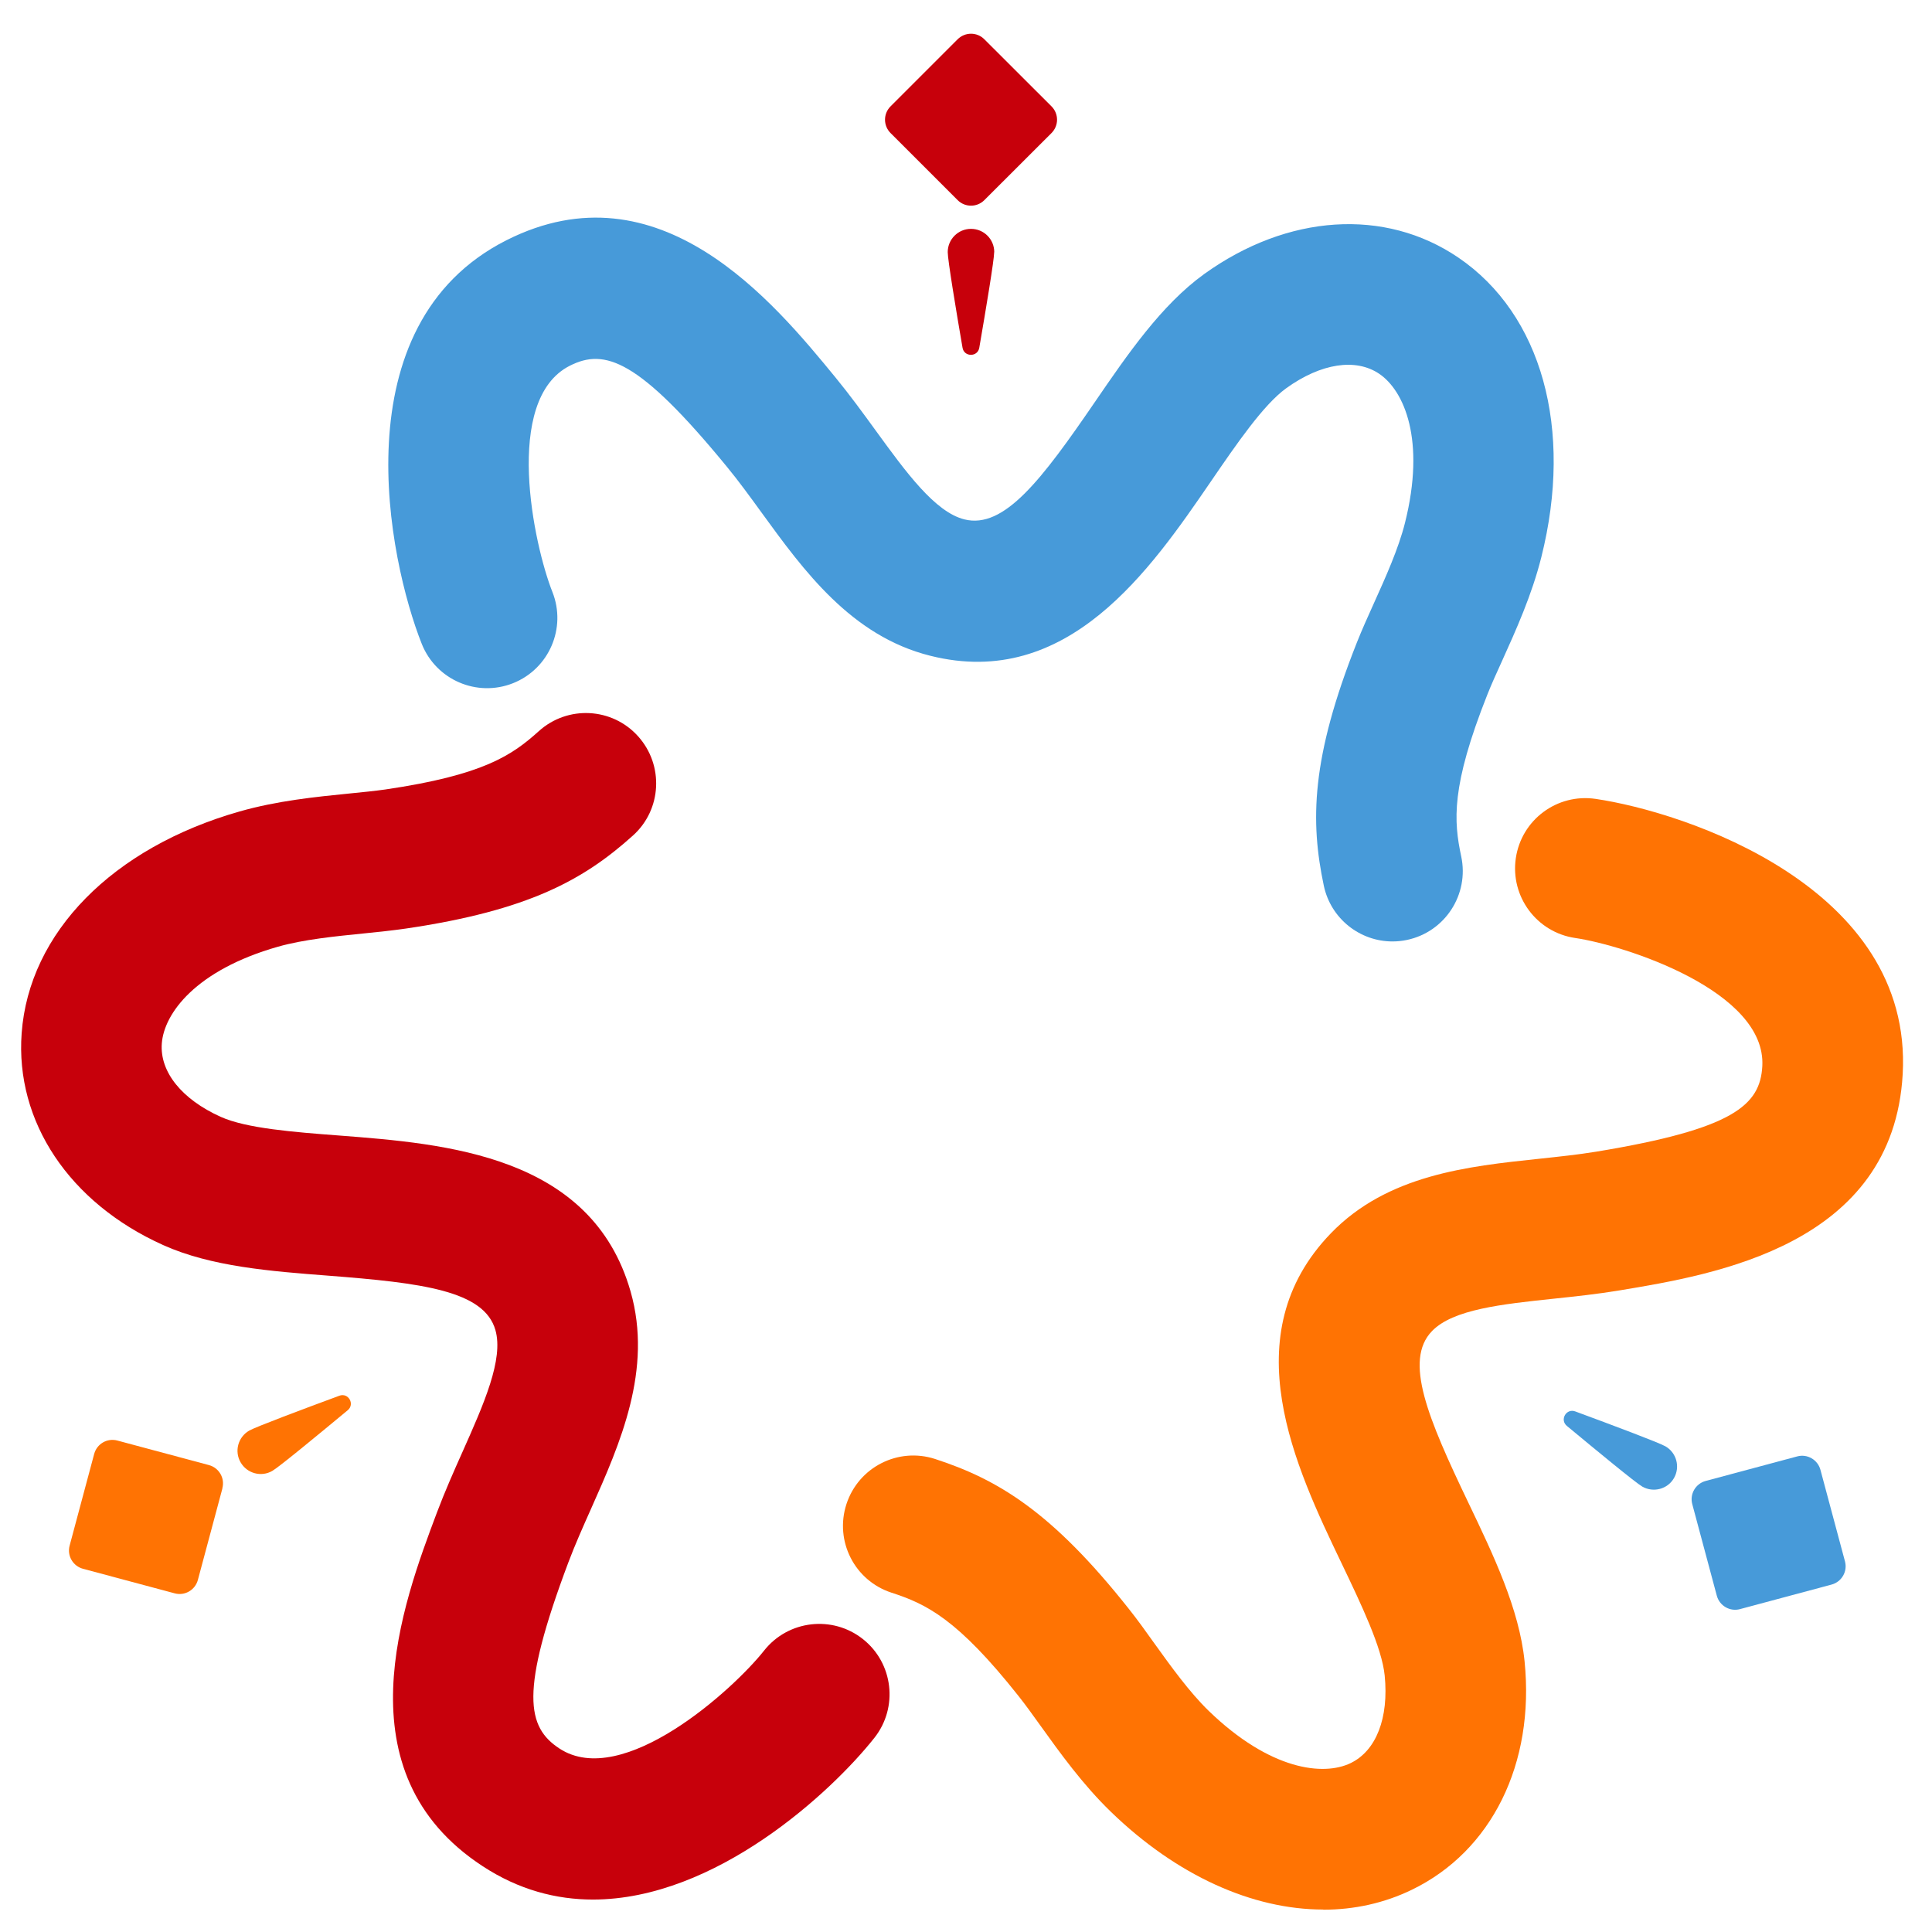
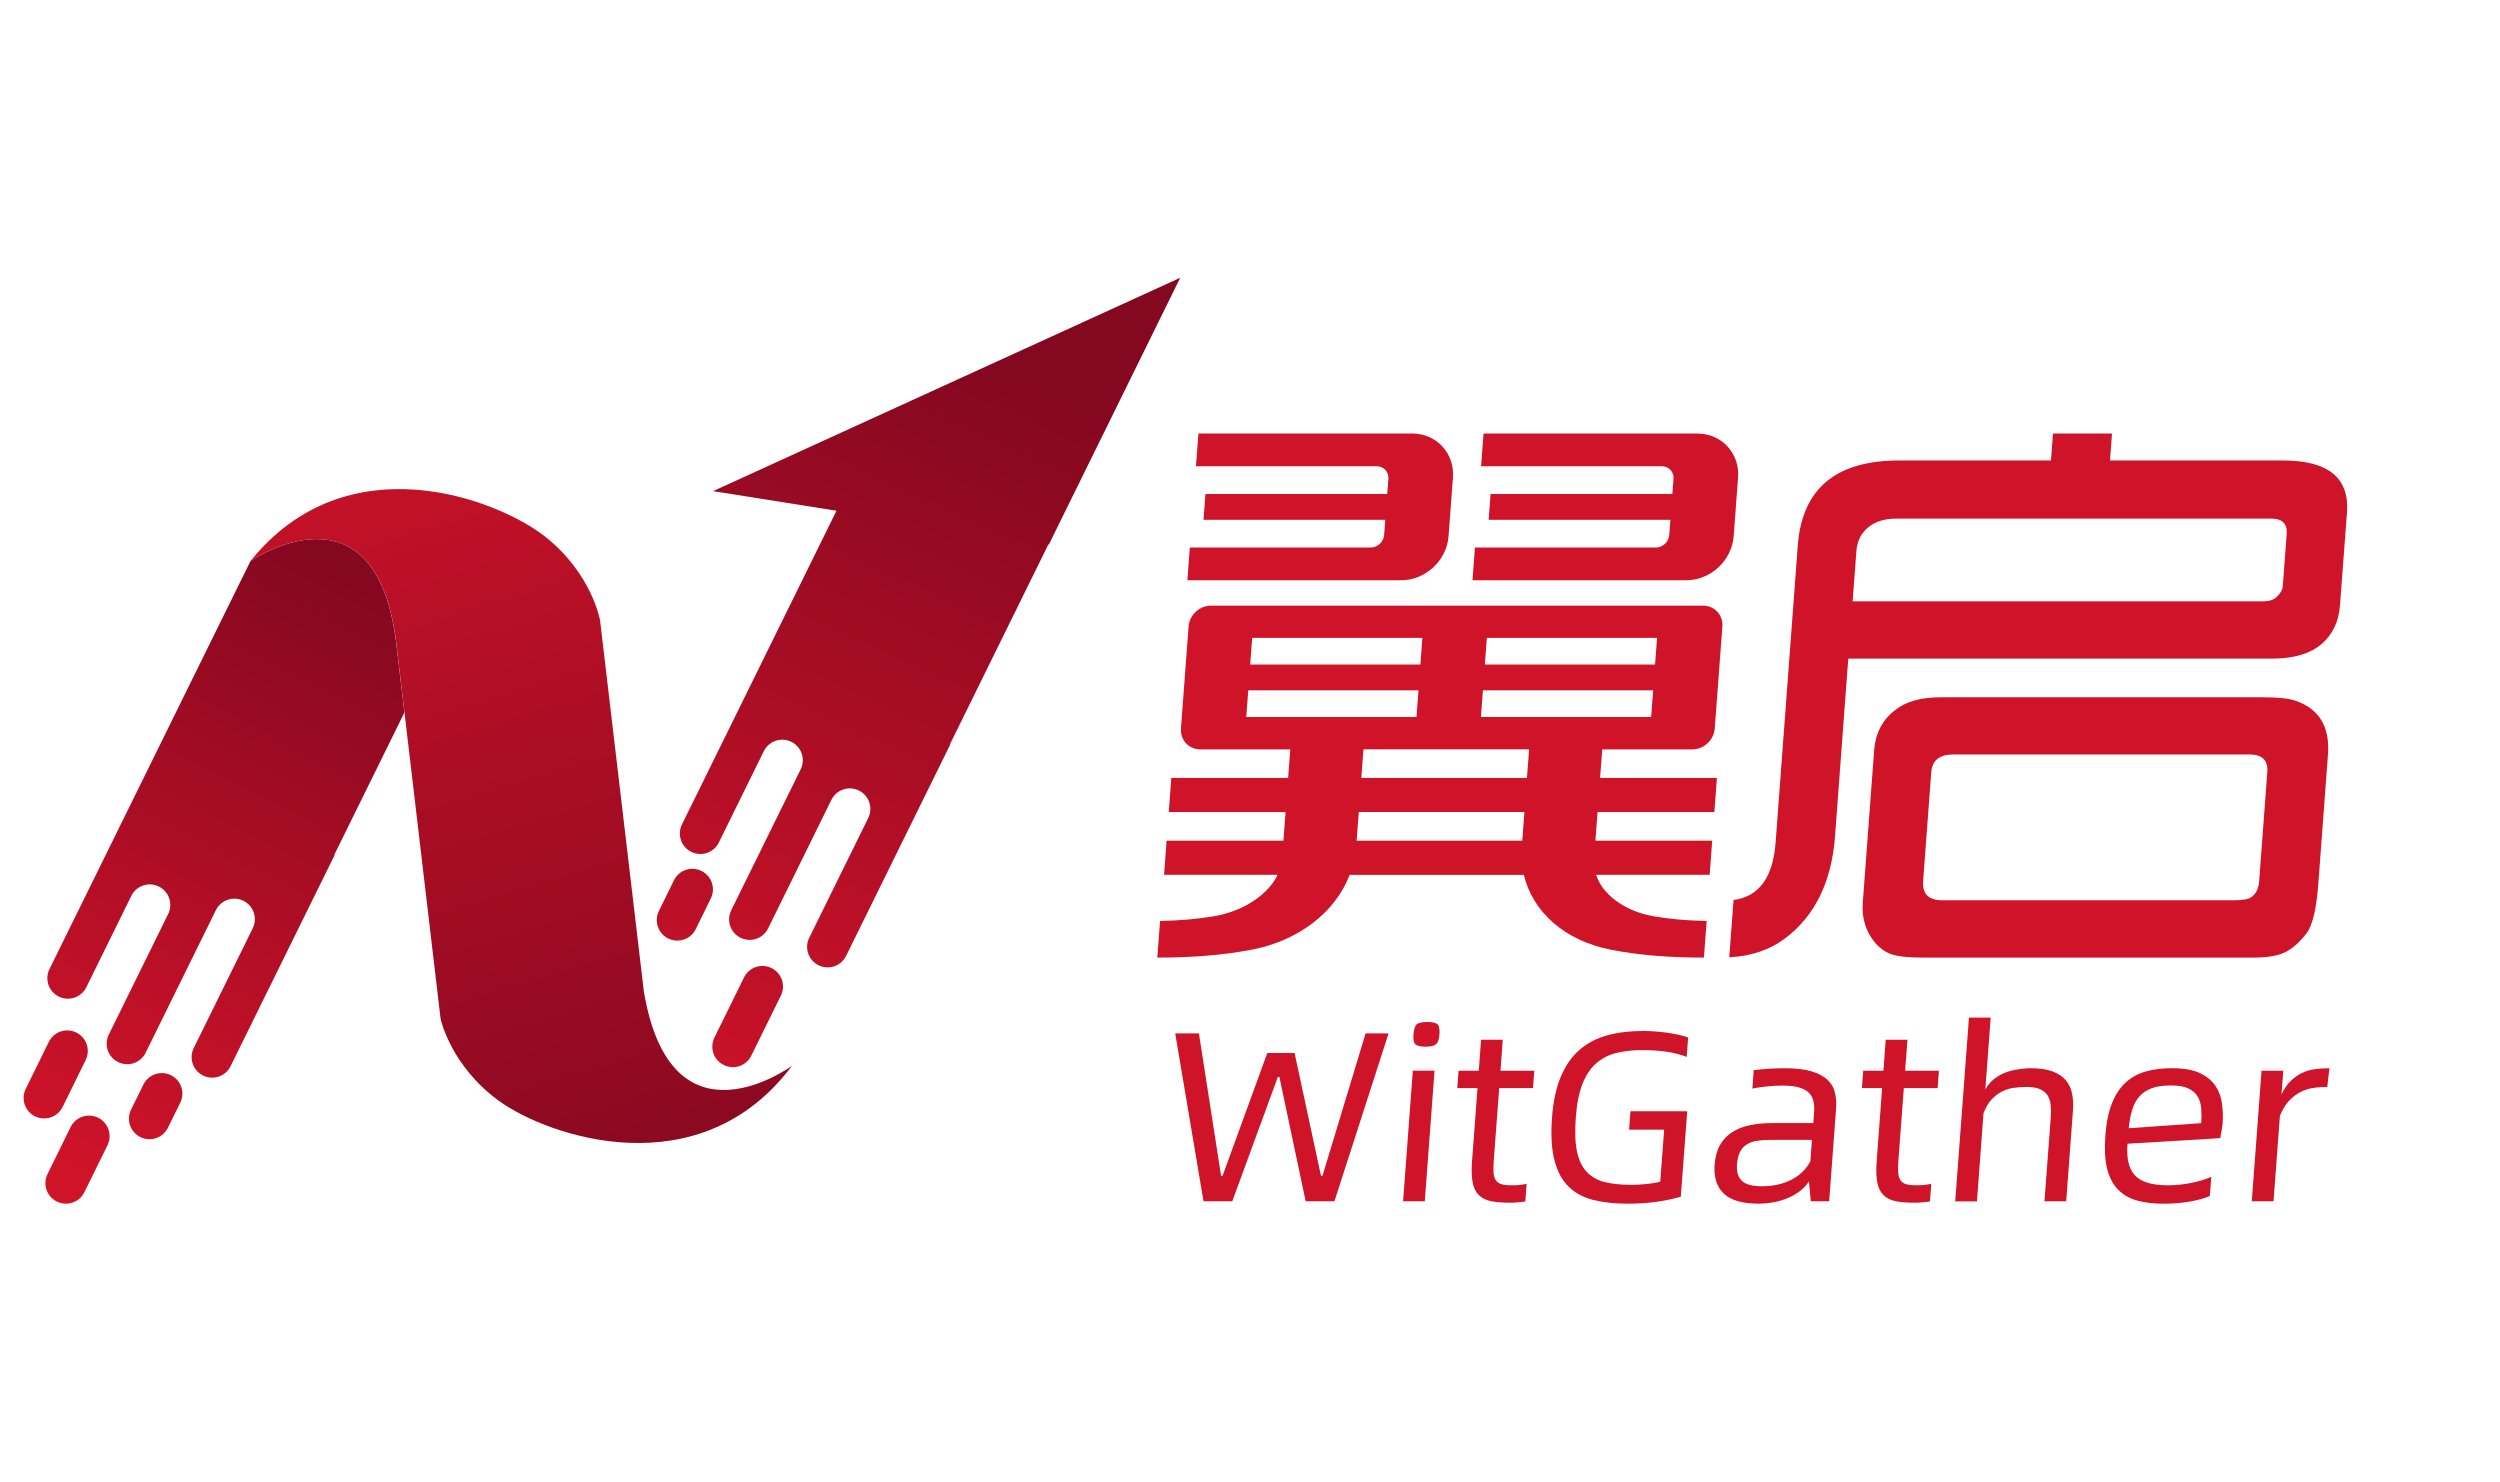
- <svg xmlns="http://www.w3.org/2000/svg" version="1.1" width="24" height="24" viewBox="0 0 24 24">
-   <path fill="#479ad9" d="M17.298 11.695c-0.404 0-0.766-0.282-0.853-0.692-0.169-0.799-0.16-1.583 0.41-3.020 0.062-0.156 0.134-0.317 0.211-0.487 0.144-0.319 0.307-0.68 0.387-1 0.259-1.031-0.010-1.642-0.319-1.852-0.292-0.198-0.724-0.132-1.155 0.178-0.283 0.204-0.616 0.69-0.937 1.159-0.75 1.094-1.777 2.594-3.486 2.165-0.981-0.245-1.572-1.058-2.093-1.775-0.149-0.205-0.289-0.398-0.435-0.575-1.097-1.337-1.517-1.471-1.949-1.253-0.837 0.423-0.446 2.234-0.217 2.81 0.178 0.448-0.041 0.956-0.489 1.134s-0.956-0.041-1.134-0.489c-0.412-1.038-1.027-3.963 1.053-5.014 1.9-0.959 3.322 0.773 4.086 1.704 0.178 0.217 0.341 0.441 0.498 0.657 0.38 0.523 0.739 1.016 1.104 1.107 0.494 0.124 0.963-0.497 1.621-1.458 0.407-0.594 0.827-1.207 1.358-1.59 1.036-0.745 2.245-0.824 3.156-0.205 1.037 0.704 1.432 2.13 1.032 3.722-0.118 0.472-0.316 0.908-0.49 1.294-0.067 0.147-0.13 0.286-0.18 0.412-0.454 1.144-0.419 1.573-0.325 2.013 0.1 0.472-0.201 0.936-0.673 1.036-0.061 0.013-0.122 0.019-0.182 0.019z" />
-   <path fill="#c7000b" d="M7.367 23.597c-0.457 0-0.922-0.12-1.372-0.415-1.781-1.165-0.992-3.263-0.568-4.391 0.099-0.263 0.211-0.515 0.32-0.759 0.263-0.59 0.511-1.148 0.407-1.51-0.14-0.49-0.912-0.585-2.073-0.675-0.717-0.055-1.459-0.112-2.056-0.381-1.163-0.524-1.837-1.532-1.756-2.631 0.091-1.249 1.129-2.305 2.708-2.755 0.468-0.133 0.944-0.181 1.365-0.223 0.161-0.016 0.312-0.031 0.446-0.050 1.218-0.179 1.572-0.424 1.906-0.725 0.359-0.323 0.911-0.294 1.233 0.065s0.294 0.911-0.065 1.233c-0.607 0.546-1.291 0.93-2.821 1.155-0.166 0.024-0.341 0.042-0.527 0.061-0.348 0.035-0.742 0.074-1.060 0.164-1.023 0.291-1.417 0.83-1.444 1.203-0.026 0.352 0.248 0.693 0.732 0.911 0.318 0.143 0.905 0.189 1.473 0.232 1.322 0.102 3.133 0.242 3.618 1.936 0.278 0.972-0.13 1.891-0.491 2.701-0.103 0.231-0.2 0.449-0.281 0.664-0.609 1.619-0.515 2.049-0.111 2.314 0.784 0.513 2.157-0.73 2.542-1.217 0.299-0.378 0.849-0.442 1.227-0.143s0.442 0.849 0.143 1.227c-0.533 0.674-1.973 2.009-3.497 2.009z" />
-   <path fill="#ff7303" d="M16.437 23.721c-0.877 0-1.819-0.421-2.638-1.215-0.349-0.338-0.629-0.728-0.876-1.072-0.094-0.131-0.183-0.255-0.267-0.361-0.764-0.966-1.153-1.149-1.581-1.288-0.459-0.149-0.71-0.642-0.56-1.101s0.642-0.709 1.101-0.56c0.777 0.253 1.451 0.653 2.41 1.866 0.104 0.131 0.207 0.274 0.315 0.426 0.204 0.284 0.436 0.606 0.673 0.836 0.764 0.74 1.427 0.813 1.764 0.65 0.318-0.154 0.476-0.561 0.423-1.089-0.035-0.347-0.289-0.878-0.535-1.392-0.573-1.196-1.357-2.835-0.133-4.101 0.703-0.727 1.702-0.832 2.584-0.925 0.252-0.027 0.489-0.052 0.715-0.089 1.707-0.282 2.033-0.579 2.060-1.061 0.052-0.936-1.711-1.503-2.325-1.593-0.477-0.070-0.807-0.514-0.737-0.991s0.512-0.807 0.991-0.737c1.105 0.162 3.945 1.093 3.815 3.419-0.119 2.125-2.33 2.49-3.519 2.687-0.277 0.046-0.552 0.075-0.817 0.103-0.643 0.068-1.25 0.132-1.511 0.402-0.354 0.366-0.051 1.082 0.452 2.133 0.311 0.649 0.632 1.32 0.698 1.971 0.128 1.27-0.409 2.356-1.4 2.836-0.344 0.167-0.717 0.248-1.101 0.248z" />
-   <path fill="#c7000b" d="M11.896 2.486l-0.833-0.833c-0.092-0.092-0.092-0.24 0-0.332l0.833-0.833c0.092-0.092 0.241-0.092 0.332 0l0.834 0.833c0.092 0.092 0.092 0.24 0 0.332l-0.834 0.833c-0.092 0.092-0.24 0.092-0.332 0z" />
-   <path fill="#c7000b" d="M12.35 3.132c0 0.095-0.102 0.707-0.185 1.188-0.020 0.117-0.188 0.117-0.208 0-0.083-0.481-0.184-1.093-0.184-1.188 0-0.159 0.129-0.289 0.289-0.289s0.289 0.129 0.289 0.289z" />
-   <path fill="#ff7303" d="M2.763 18.489l-0.305 1.138c-0.034 0.125-0.162 0.2-0.288 0.166l-1.139-0.305c-0.125-0.034-0.2-0.162-0.166-0.288l0.305-1.139c0.034-0.125 0.162-0.2 0.288-0.166l1.138 0.305c0.125 0.034 0.2 0.162 0.166 0.288z" />
-   <path fill="#ff7303" d="M3.095 17.772c0.082-0.047 0.663-0.265 1.121-0.434 0.111-0.041 0.195 0.104 0.104 0.18-0.376 0.312-0.855 0.707-0.937 0.754-0.138 0.080-0.314 0.032-0.394-0.106s-0.032-0.314 0.106-0.394z" />
-   <path fill="#479ad9" d="M21.188 18.397l1.138-0.305c0.125-0.034 0.254 0.041 0.288 0.166l0.305 1.138c0.034 0.125-0.041 0.254-0.166 0.288l-1.138 0.305c-0.125 0.034-0.254-0.041-0.288-0.166l-0.305-1.138c-0.034-0.125 0.041-0.254 0.166-0.288z" />
-   <path fill="#479ad9" d="M20.401 18.467c-0.082-0.047-0.561-0.442-0.937-0.754-0.091-0.076-0.007-0.221 0.104-0.18 0.458 0.169 1.039 0.387 1.121 0.434 0.138 0.080 0.185 0.256 0.106 0.394s-0.256 0.185-0.394 0.106z" />
+ <svg xmlns="http://www.w3.org/2000/svg" width="81px" height="48px" viewBox="0 0 81 48" version="1.1">
+   <defs>
+     <linearGradient x1="53.668%" y1="9.653%" x2="16.854%" y2="121.195%" id="linearGradient-1">
+       <stop stop-color="#840820" offset="0%" />
+       <stop stop-color="#CF1329" offset="100%" />
+     </linearGradient>
+     <linearGradient x1="250.615%" y1="-581.313%" x2="9.061%" y2="178.838%" id="linearGradient-2">
+       <stop stop-color="#840820" offset="0%" />
+       <stop stop-color="#CF1329" offset="100%" />
+     </linearGradient>
+     <linearGradient x1="332.538%" y1="-743.759%" x2="-48.883%" y2="327.719%" id="linearGradient-3">
+       <stop stop-color="#840820" offset="0%" />
+       <stop stop-color="#CF1329" offset="100%" />
+     </linearGradient>
+     <linearGradient x1="286.933%" y1="-582.317%" x2="21.065%" y2="127.222%" id="linearGradient-4">
+       <stop stop-color="#840820" offset="0%" />
+       <stop stop-color="#CF1329" offset="100%" />
+     </linearGradient>
+     <linearGradient x1="311.886%" y1="-648.749%" x2="45.98%" y2="60.72%" id="linearGradient-5">
+       <stop stop-color="#840820" offset="0%" />
+       <stop stop-color="#CF1329" offset="100%" />
+     </linearGradient>
+     <linearGradient x1="389.599%" y1="-768.105%" x2="-2.458%" y2="176.299%" id="linearGradient-6">
+       <stop stop-color="#840820" offset="0%" />
+       <stop stop-color="#CF1329" offset="100%" />
+     </linearGradient>
+     <linearGradient x1="69.214%" y1="-0.118%" x2="29.701%" y2="115.862%" id="linearGradient-7">
+       <stop stop-color="#840820" offset="0%" />
+       <stop stop-color="#CF1329" offset="100%" />
+     </linearGradient>
+     <linearGradient x1="66.93%" y1="117.306%" x2="30.84%" y2="-26.981%" id="linearGradient-8">
+       <stop stop-color="#840820" offset="0%" />
+       <stop stop-color="#CF1329" offset="100%" />
+     </linearGradient>
+   </defs>
+   <g id="页面-1" stroke="none" stroke-width="1" fill="none" fill-rule="evenodd">
+     <g id="导航" transform="translate(0.764741, 0)">
+       <rect id="矩形" x="0" y="0" width="80" height="48" />
+       <g transform="translate(0, 9)" fill-rule="nonzero">
+         <g id="编组">
+           <g transform="translate(20.51412, 0)" id="路径">
+             <path d="M12.706,8.639 L16.96,0 L1.823,6.913 L5.823,7.548 L2.82,13.645 L2.82,13.645 L0.817,17.71 C0.655,18.04 0.79,18.439 1.12,18.601 C1.451,18.763 1.849,18.628 2.011,18.298 L3.469,15.338 C3.631,15.007 4.031,14.873 4.36,15.035 C4.691,15.197 4.825,15.597 4.663,15.926 L2.413,20.493 C2.251,20.824 2.385,21.222 2.716,21.384 L2.716,21.384 C3.046,21.546 3.445,21.412 3.607,21.081 L5.658,16.916 C5.82,16.585 6.22,16.451 6.549,16.613 C6.88,16.775 7.014,17.175 6.852,17.504 L4.94,21.384 C4.778,21.715 4.913,22.113 5.243,22.275 C5.574,22.437 5.972,22.303 6.134,21.972 L9.506,15.129 L9.495,15.124 L12.689,8.637 L12.706,8.639 Z" fill="url(#linearGradient-1)" />
+             <path d="M3.719,22.366 C3.388,22.204 2.99,22.338 2.828,22.669 L1.869,24.616 C1.707,24.947 1.841,25.345 2.172,25.507 C2.502,25.669 2.901,25.535 3.063,25.204 L4.022,23.257 C4.184,22.927 4.049,22.528 3.719,22.366 Z" fill="url(#linearGradient-2)" />
+             <path d="M1.449,19.218 C1.118,19.056 0.72,19.19 0.558,19.521 L0.069,20.516 C-0.093,20.846 0.041,21.245 0.372,21.407 C0.702,21.569 1.101,21.434 1.263,21.104 L1.752,20.109 C1.914,19.78 1.778,19.382 1.449,19.218 Z" fill="url(#linearGradient-3)" />
+           </g>
+           <g transform="translate(0, 6.846533)" id="路径">
+             <path d="M1.263,20.02 L2.011,18.499 C2.173,18.168 2.039,17.77 1.708,17.608 C1.378,17.446 0.979,17.58 0.817,17.911 L0.069,19.432 C-0.093,19.763 0.041,20.161 0.372,20.323 C0.702,20.485 1.101,20.349 1.263,20.02 Z" fill="url(#linearGradient-4)" />
+             <path d="M2.415,20.368 C2.084,20.206 1.685,20.341 1.523,20.671 L0.775,22.193 C0.613,22.523 0.747,22.922 1.078,23.084 C1.408,23.246 1.807,23.111 1.969,22.781 L2.718,21.26 C2.881,20.931 2.745,20.53 2.415,20.368 Z" fill="url(#linearGradient-5)" />
+             <path d="M4.773,18.99 C4.443,18.828 4.044,18.962 3.882,19.293 L3.482,20.104 C3.32,20.435 3.455,20.833 3.785,20.995 C4.116,21.157 4.514,21.023 4.676,20.692 L5.076,19.881 C5.238,19.55 5.102,19.152 4.773,18.99 Z" fill="url(#linearGradient-6)" />
+             <path d="M7.353,2.328 L3.39,10.371 L0.838,15.552 C0.676,15.882 0.811,16.281 1.141,16.443 C1.472,16.605 1.87,16.47 2.032,16.14 L3.49,13.18 C3.652,12.849 4.053,12.715 4.381,12.877 C4.712,13.039 4.846,13.439 4.684,13.768 L2.76,17.674 C2.598,18.005 2.732,18.403 3.063,18.565 C3.393,18.727 3.792,18.593 3.954,18.262 L6.23,13.642 C6.392,13.311 6.792,13.177 7.121,13.339 C7.452,13.501 7.586,13.901 7.424,14.23 L5.512,18.11 C5.35,18.441 5.485,18.839 5.815,19.001 C6.146,19.163 6.544,19.029 6.706,18.698 L10.078,11.855 L10.066,11.85 L12.338,7.239 L12.077,5.029 C11.431,-0.46 7.353,2.328 7.353,2.328 Z" fill="url(#linearGradient-7)" />
+             <path d="M20.095,16.268 L18.677,4.251 C18.677,4.251 18.409,2.719 16.877,1.525 C15.33,0.318 10.475,-1.549 7.354,2.328 C7.354,2.328 11.432,-0.46 12.08,5.031 L12.341,7.241 L13.511,17.167 C13.511,17.167 13.835,18.688 15.408,19.827 C16.997,20.978 21.916,22.669 24.897,18.684 C24.896,18.684 20.978,21.572 20.095,16.268 Z" fill="url(#linearGradient-8)" />
+           </g>
+         </g>
+         <g id="编组" transform="translate(36.73221, 5.046714)" fill="#CF1329">
+           <g>
+             <path d="M18.531,16.968 L18.67,15.113 C19.493,15.006 19.949,14.384 20.033,13.248 L20.751,3.631 C20.888,1.792 21.98,0.873 24.03,0.873 L28.955,0.873 L29.02,0 L30.932,0 L30.867,0.873 L36.471,0.873 C37.937,0.873 38.629,1.435 38.545,2.558 L38.319,5.567 C38.28,6.088 38.084,6.503 37.733,6.811 C37.359,7.132 36.826,7.292 36.134,7.292 L22.387,7.292 L21.958,13.049 C21.846,14.539 21.297,15.649 20.312,16.378 C19.819,16.738 19.226,16.935 18.531,16.968 Z M22.528,5.436 L35.863,5.436 C36.029,5.436 36.161,5.389 36.265,5.295 C36.39,5.181 36.456,5.065 36.466,4.943 L36.592,3.258 C36.617,2.924 36.451,2.756 36.095,2.756 L23.952,2.756 C23.575,2.756 23.273,2.847 23.048,3.026 C22.807,3.221 22.675,3.478 22.651,3.799 L22.528,5.436 Z M22.857,15.203 L23.225,10.27 C23.272,9.641 23.553,9.167 24.072,8.846 C24.396,8.645 24.838,8.545 25.4,8.545 L35.826,8.545 C36.327,8.545 36.683,8.585 36.897,8.664 C37.652,8.932 37.995,9.51 37.929,10.4 L37.618,14.571 C37.556,15.395 37.43,15.932 37.24,16.187 C37.014,16.482 36.779,16.687 36.536,16.809 C36.301,16.922 35.96,16.979 35.515,16.979 L24.772,16.979 C24.326,16.979 24.001,16.943 23.793,16.874 C23.586,16.804 23.401,16.671 23.238,16.477 C22.948,16.115 22.821,15.691 22.857,15.203 Z M25.434,15.122 L34.893,15.122 C35.167,15.122 35.351,15.088 35.445,15.022 C35.598,14.915 35.682,14.742 35.7,14.5 L35.964,10.97 C35.993,10.589 35.8,10.398 35.39,10.398 L25.788,10.398 C25.342,10.398 25.106,10.589 25.076,10.97 L24.812,14.5 C24.782,14.917 24.989,15.122 25.434,15.122 Z" id="形状" />
+             <g>
+               <path d="M14.218,14.296 L17.896,14.296 L17.979,13.191 L14.194,13.191 L14.264,12.264 L18.048,12.264 L18.131,11.159 L14.346,11.159 L14.416,10.233 L15.921,10.233 L16.642,10.233 L17.334,10.233 C17.708,10.233 18.034,9.93 18.061,9.556 L18.308,6.254 C18.335,5.879 18.055,5.576 17.681,5.576 L16.989,5.576 L16.268,5.576 L3.151,5.576 L2.811,5.576 L1.74,5.576 C1.366,5.576 1.04,5.879 1.013,6.254 L0.766,9.556 C0.739,9.93 1.019,10.233 1.392,10.233 L2.463,10.233 L2.803,10.233 L4.308,10.233 L4.238,11.159 L0.454,11.159 L0.371,12.264 L4.156,12.264 L4.086,13.191 L0.301,13.191 L0.219,14.296 L3.896,14.296 C3.636,14.874 2.856,15.476 1.808,15.644 C1.267,15.731 0.821,15.775 0.089,15.793 L0,16.979 C1.165,16.979 2.135,16.898 3.057,16.723 C4.59,16.431 5.769,15.503 6.233,14.298 L11.877,14.298 C12.161,15.503 13.202,16.431 14.691,16.723 C15.587,16.898 16.546,16.979 17.71,16.979 L17.799,15.793 C17.068,15.777 16.629,15.731 16.103,15.644 C15.082,15.476 14.393,14.876 14.218,14.296 Z M10.485,9.185 L10.55,8.321 L16.065,8.321 L16,9.185 L10.485,9.185 Z M16.127,7.485 L10.612,7.485 L10.677,6.621 L16.192,6.621 L16.127,7.485 Z M8.588,6.621 L8.524,7.485 L3.009,7.485 L3.073,6.621 L8.588,6.621 Z M2.947,8.321 L8.462,8.321 L8.397,9.185 L2.882,9.185 L2.947,8.321 Z M6.678,10.231 L12.046,10.231 L11.976,11.158 L6.61,11.158 L6.678,10.231 Z M6.528,12.263 L11.895,12.263 L11.825,13.19 L6.458,13.19 L6.528,12.263 Z" id="形状" />
+               <path d="M7.697,4.753 L7.903,4.753 C8.69,4.753 9.377,4.115 9.436,3.328 L9.578,1.426 C9.637,0.638 9.047,0 8.259,0 L8.054,0 L7.597,0 L1.332,0 L1.252,1.06 L7.111,1.06 C7.336,1.06 7.504,1.243 7.487,1.466 L7.449,1.959 L1.56,1.959 L1.497,2.795 L7.386,2.795 L7.349,3.287 C7.333,3.512 7.137,3.694 6.911,3.694 L1.053,3.694 L0.974,4.753 L7.239,4.753 L7.697,4.753 L7.697,4.753 Z" id="路径" />
+               <path d="M16.935,4.753 L17.141,4.753 C17.928,4.753 18.614,4.115 18.674,3.328 L18.816,1.426 C18.875,0.638 18.285,0 17.497,0 L17.292,0 L16.835,0 L10.57,0 L10.49,1.06 L16.349,1.06 C16.574,1.06 16.742,1.243 16.725,1.466 L16.687,1.959 L10.798,1.959 L10.735,2.795 L16.624,2.795 L16.587,3.287 C16.571,3.512 16.375,3.694 16.149,3.694 L10.291,3.694 L10.212,4.753 L16.477,4.753 L16.935,4.753 L16.935,4.753 Z" id="路径" />
+             </g>
+           </g>
+           <g transform="translate(0.580008, 18.92315)">
+             <polygon id="路径" points="0 0.512 0.768 0.512 1.486 5.128 1.534 5.128 2.984 1.147 3.867 1.147 4.723 5.128 4.771 5.128 6.169 0.512 6.913 0.512 5.159 5.951 4.227 5.951 3.375 1.923 3.326 1.923 1.849 5.951 0.917 5.951" />
+             <path d="M7.699,1.719 L8.402,1.719 L8.086,5.951 L7.383,5.951 L7.699,1.719 Z M8.115,0.943 C7.956,0.943 7.848,0.919 7.79,0.872 C7.73,0.825 7.707,0.714 7.72,0.543 C7.733,0.365 7.773,0.254 7.838,0.209 C7.905,0.165 8.016,0.143 8.174,0.143 C8.321,0.143 8.425,0.165 8.488,0.209 C8.549,0.253 8.574,0.365 8.561,0.543 C8.548,0.714 8.507,0.825 8.438,0.872 C8.371,0.92 8.263,0.943 8.115,0.943 Z" id="形状" />
+             <path d="M10.902,5.434 C11.001,5.434 11.087,5.431 11.159,5.423 C11.234,5.414 11.309,5.403 11.386,5.387 L11.344,5.959 C11.257,5.969 11.174,5.978 11.096,5.986 C11.02,5.994 10.934,5.998 10.842,5.998 C10.597,5.998 10.392,5.982 10.228,5.948 C10.064,5.913 9.933,5.847 9.834,5.748 C9.735,5.649 9.669,5.512 9.637,5.337 C9.603,5.162 9.596,4.937 9.617,4.66 L9.794,2.284 L9.139,2.284 L9.181,1.721 L9.836,1.721 L9.91,0.718 L10.613,0.718 L10.539,1.721 L11.634,1.721 L11.592,2.284 L10.497,2.284 L10.322,4.621 C10.309,4.787 10.307,4.924 10.315,5.029 C10.323,5.134 10.349,5.215 10.392,5.275 C10.434,5.335 10.494,5.377 10.575,5.4 C10.657,5.423 10.766,5.434 10.902,5.434 Z" id="路径" />
+             <path d="M14.657,6.029 C14.243,6.029 13.876,5.99 13.554,5.91 C13.233,5.832 12.966,5.69 12.752,5.483 C12.538,5.277 12.384,4.992 12.289,4.629 C12.193,4.266 12.167,3.799 12.209,3.231 C12.248,2.709 12.344,2.268 12.496,1.91 C12.648,1.552 12.849,1.264 13.1,1.045 C13.352,0.826 13.65,0.669 13.998,0.575 C14.345,0.481 14.732,0.434 15.156,0.434 C15.288,0.434 15.422,0.439 15.56,0.45 C15.697,0.46 15.832,0.475 15.962,0.494 C16.091,0.512 16.213,0.535 16.328,0.561 C16.443,0.586 16.54,0.616 16.619,0.646 L16.572,1.273 C16.388,1.201 16.175,1.145 15.936,1.108 C15.696,1.073 15.432,1.053 15.143,1.053 C14.827,1.053 14.542,1.084 14.291,1.147 C14.038,1.21 13.82,1.322 13.637,1.484 C13.454,1.646 13.306,1.868 13.194,2.15 C13.084,2.432 13.011,2.793 12.979,3.232 C12.945,3.697 12.958,4.071 13.021,4.357 C13.084,4.642 13.194,4.862 13.352,5.019 C13.509,5.176 13.706,5.282 13.944,5.337 C14.183,5.392 14.463,5.419 14.784,5.419 C14.915,5.419 15.069,5.411 15.247,5.395 C15.425,5.379 15.581,5.353 15.715,5.317 L15.842,3.632 L14.706,3.632 L14.75,3.036 L16.589,3.036 L16.381,5.803 C16.169,5.867 15.919,5.92 15.629,5.964 C15.343,6.007 15.017,6.029 14.657,6.029 Z" id="路径" />
+             <path d="M19.751,1.641 C20.099,1.641 20.385,1.674 20.606,1.738 C20.828,1.803 21,1.894 21.127,2.009 C21.251,2.124 21.334,2.262 21.373,2.424 C21.412,2.586 21.425,2.761 21.412,2.949 L21.188,5.951 L20.592,5.951 L20.534,5.308 C20.459,5.423 20.365,5.525 20.25,5.614 C20.135,5.703 20.005,5.779 19.861,5.841 C19.717,5.904 19.563,5.951 19.396,5.982 C19.231,6.012 19.066,6.029 18.902,6.029 C18.374,6.029 17.996,5.918 17.771,5.7 C17.544,5.481 17.447,5.17 17.476,4.766 C17.496,4.515 17.553,4.305 17.65,4.131 C17.747,3.96 17.877,3.82 18.037,3.717 C18.197,3.613 18.387,3.537 18.606,3.49 C18.824,3.443 19.064,3.418 19.327,3.418 L20.675,3.418 L20.7,3.065 C20.71,2.941 20.704,2.824 20.681,2.717 C20.658,2.61 20.611,2.518 20.538,2.443 C20.466,2.367 20.359,2.309 20.221,2.267 C20.082,2.224 19.902,2.203 19.678,2.203 C19.531,2.203 19.372,2.211 19.199,2.228 C19.025,2.244 18.86,2.267 18.7,2.299 L18.743,1.703 C18.909,1.682 19.079,1.667 19.254,1.656 C19.425,1.646 19.592,1.641 19.751,1.641 Z M19.007,5.465 C19.378,5.465 19.699,5.393 19.971,5.249 C20.244,5.105 20.446,4.909 20.579,4.658 L20.631,3.961 L19.331,3.961 C19.152,3.961 18.993,3.971 18.855,3.992 C18.717,4.013 18.602,4.054 18.512,4.114 C18.419,4.173 18.348,4.256 18.296,4.36 C18.244,4.465 18.214,4.598 18.201,4.76 C18.183,4.995 18.235,5.171 18.358,5.288 C18.481,5.406 18.696,5.465 19.007,5.465 Z" id="形状" />
+             <path d="M24.012,5.434 C24.111,5.434 24.197,5.431 24.27,5.423 C24.344,5.414 24.419,5.403 24.496,5.387 L24.454,5.959 C24.367,5.969 24.284,5.978 24.206,5.986 C24.13,5.994 24.044,5.998 23.952,5.998 C23.707,5.998 23.502,5.982 23.338,5.948 C23.174,5.913 23.043,5.847 22.944,5.748 C22.845,5.649 22.779,5.512 22.747,5.337 C22.713,5.162 22.706,4.937 22.727,4.66 L22.904,2.284 L22.249,2.284 L22.291,1.721 L22.946,1.721 L23.02,0.718 L23.724,0.718 L23.649,1.721 L24.744,1.721 L24.702,2.284 L23.607,2.284 L23.432,4.621 C23.419,4.787 23.417,4.924 23.426,5.029 C23.434,5.134 23.46,5.215 23.502,5.275 C23.544,5.335 23.604,5.377 23.685,5.4 C23.767,5.423 23.876,5.434 24.012,5.434 Z" id="路径" />
+             <path d="M27.711,1.641 C27.999,1.641 28.237,1.675 28.422,1.743 C28.607,1.811 28.751,1.907 28.855,2.03 C28.957,2.153 29.025,2.297 29.059,2.466 C29.093,2.633 29.102,2.819 29.086,3.022 L28.868,5.952 L28.164,5.952 L28.365,3.273 C28.378,3.111 28.377,2.966 28.365,2.838 C28.352,2.71 28.318,2.604 28.263,2.518 C28.207,2.432 28.124,2.365 28.017,2.318 C27.908,2.271 27.767,2.247 27.592,2.247 C27.45,2.247 27.312,2.257 27.178,2.275 C27.043,2.292 26.915,2.331 26.792,2.393 C26.671,2.453 26.557,2.539 26.455,2.647 C26.351,2.757 26.262,2.907 26.189,3.094 L25.976,5.956 L25.272,5.956 L25.718,0 L26.421,0 L26.248,2.328 C26.324,2.192 26.418,2.08 26.53,1.991 C26.643,1.902 26.763,1.832 26.893,1.784 C27.022,1.734 27.157,1.7 27.298,1.678 C27.439,1.657 27.575,1.641 27.711,1.641 Z" id="路径" />
+             <path d="M33.937,3.412 C33.932,3.47 33.924,3.542 33.908,3.627 C33.893,3.713 33.877,3.806 33.859,3.906 L30.854,4.086 C30.836,4.316 30.846,4.515 30.883,4.685 C30.919,4.856 30.988,4.995 31.089,5.105 C31.189,5.215 31.327,5.298 31.503,5.351 C31.678,5.406 31.9,5.434 32.168,5.434 C32.412,5.434 32.663,5.408 32.921,5.356 C33.179,5.304 33.394,5.238 33.569,5.16 L33.522,5.779 C33.454,5.81 33.367,5.842 33.261,5.873 C33.156,5.904 33.036,5.931 32.903,5.956 C32.77,5.98 32.629,5.998 32.479,6.011 C32.328,6.024 32.174,6.03 32.015,6.03 C31.688,6.03 31.401,5.994 31.154,5.925 C30.906,5.854 30.7,5.734 30.54,5.564 C30.377,5.393 30.262,5.17 30.193,4.89 C30.123,4.611 30.105,4.259 30.136,3.835 C30.167,3.41 30.238,3.06 30.35,2.78 C30.46,2.501 30.608,2.276 30.792,2.106 C30.977,1.936 31.196,1.816 31.448,1.745 C31.701,1.674 31.986,1.64 32.302,1.64 C32.678,1.64 32.978,1.693 33.201,1.8 C33.425,1.907 33.593,2.046 33.705,2.215 C33.819,2.385 33.888,2.576 33.916,2.787 C33.943,2.997 33.953,3.208 33.937,3.412 Z M33.242,3.42 C33.253,3.258 33.255,3.103 33.244,2.954 C33.232,2.804 33.195,2.675 33.13,2.561 C33.065,2.45 32.963,2.361 32.827,2.296 C32.691,2.231 32.501,2.199 32.262,2.199 C32.006,2.199 31.795,2.229 31.63,2.292 C31.465,2.356 31.33,2.446 31.23,2.566 C31.128,2.686 31.051,2.834 31.001,3.005 C30.951,3.177 30.914,3.371 30.893,3.585 L33.242,3.42 Z" id="形状" />
+             <path d="M37.396,1.641 L37.326,2.252 L37.227,2.252 C37.085,2.252 36.946,2.265 36.808,2.291 C36.67,2.317 36.537,2.365 36.412,2.437 C36.288,2.508 36.171,2.602 36.064,2.723 C35.957,2.843 35.867,2.997 35.792,3.185 L35.585,5.952 L34.881,5.952 L35.197,1.721 L35.901,1.721 L35.844,2.489 C35.928,2.31 36.025,2.168 36.137,2.058 C36.249,1.947 36.369,1.862 36.5,1.798 C36.63,1.735 36.766,1.693 36.905,1.674 C37.044,1.654 37.182,1.643 37.312,1.643 L37.396,1.643 L37.396,1.641 Z" id="路径" />
+           </g>
+         </g>
+       </g>
+     </g>
+   </g>
</svg>
